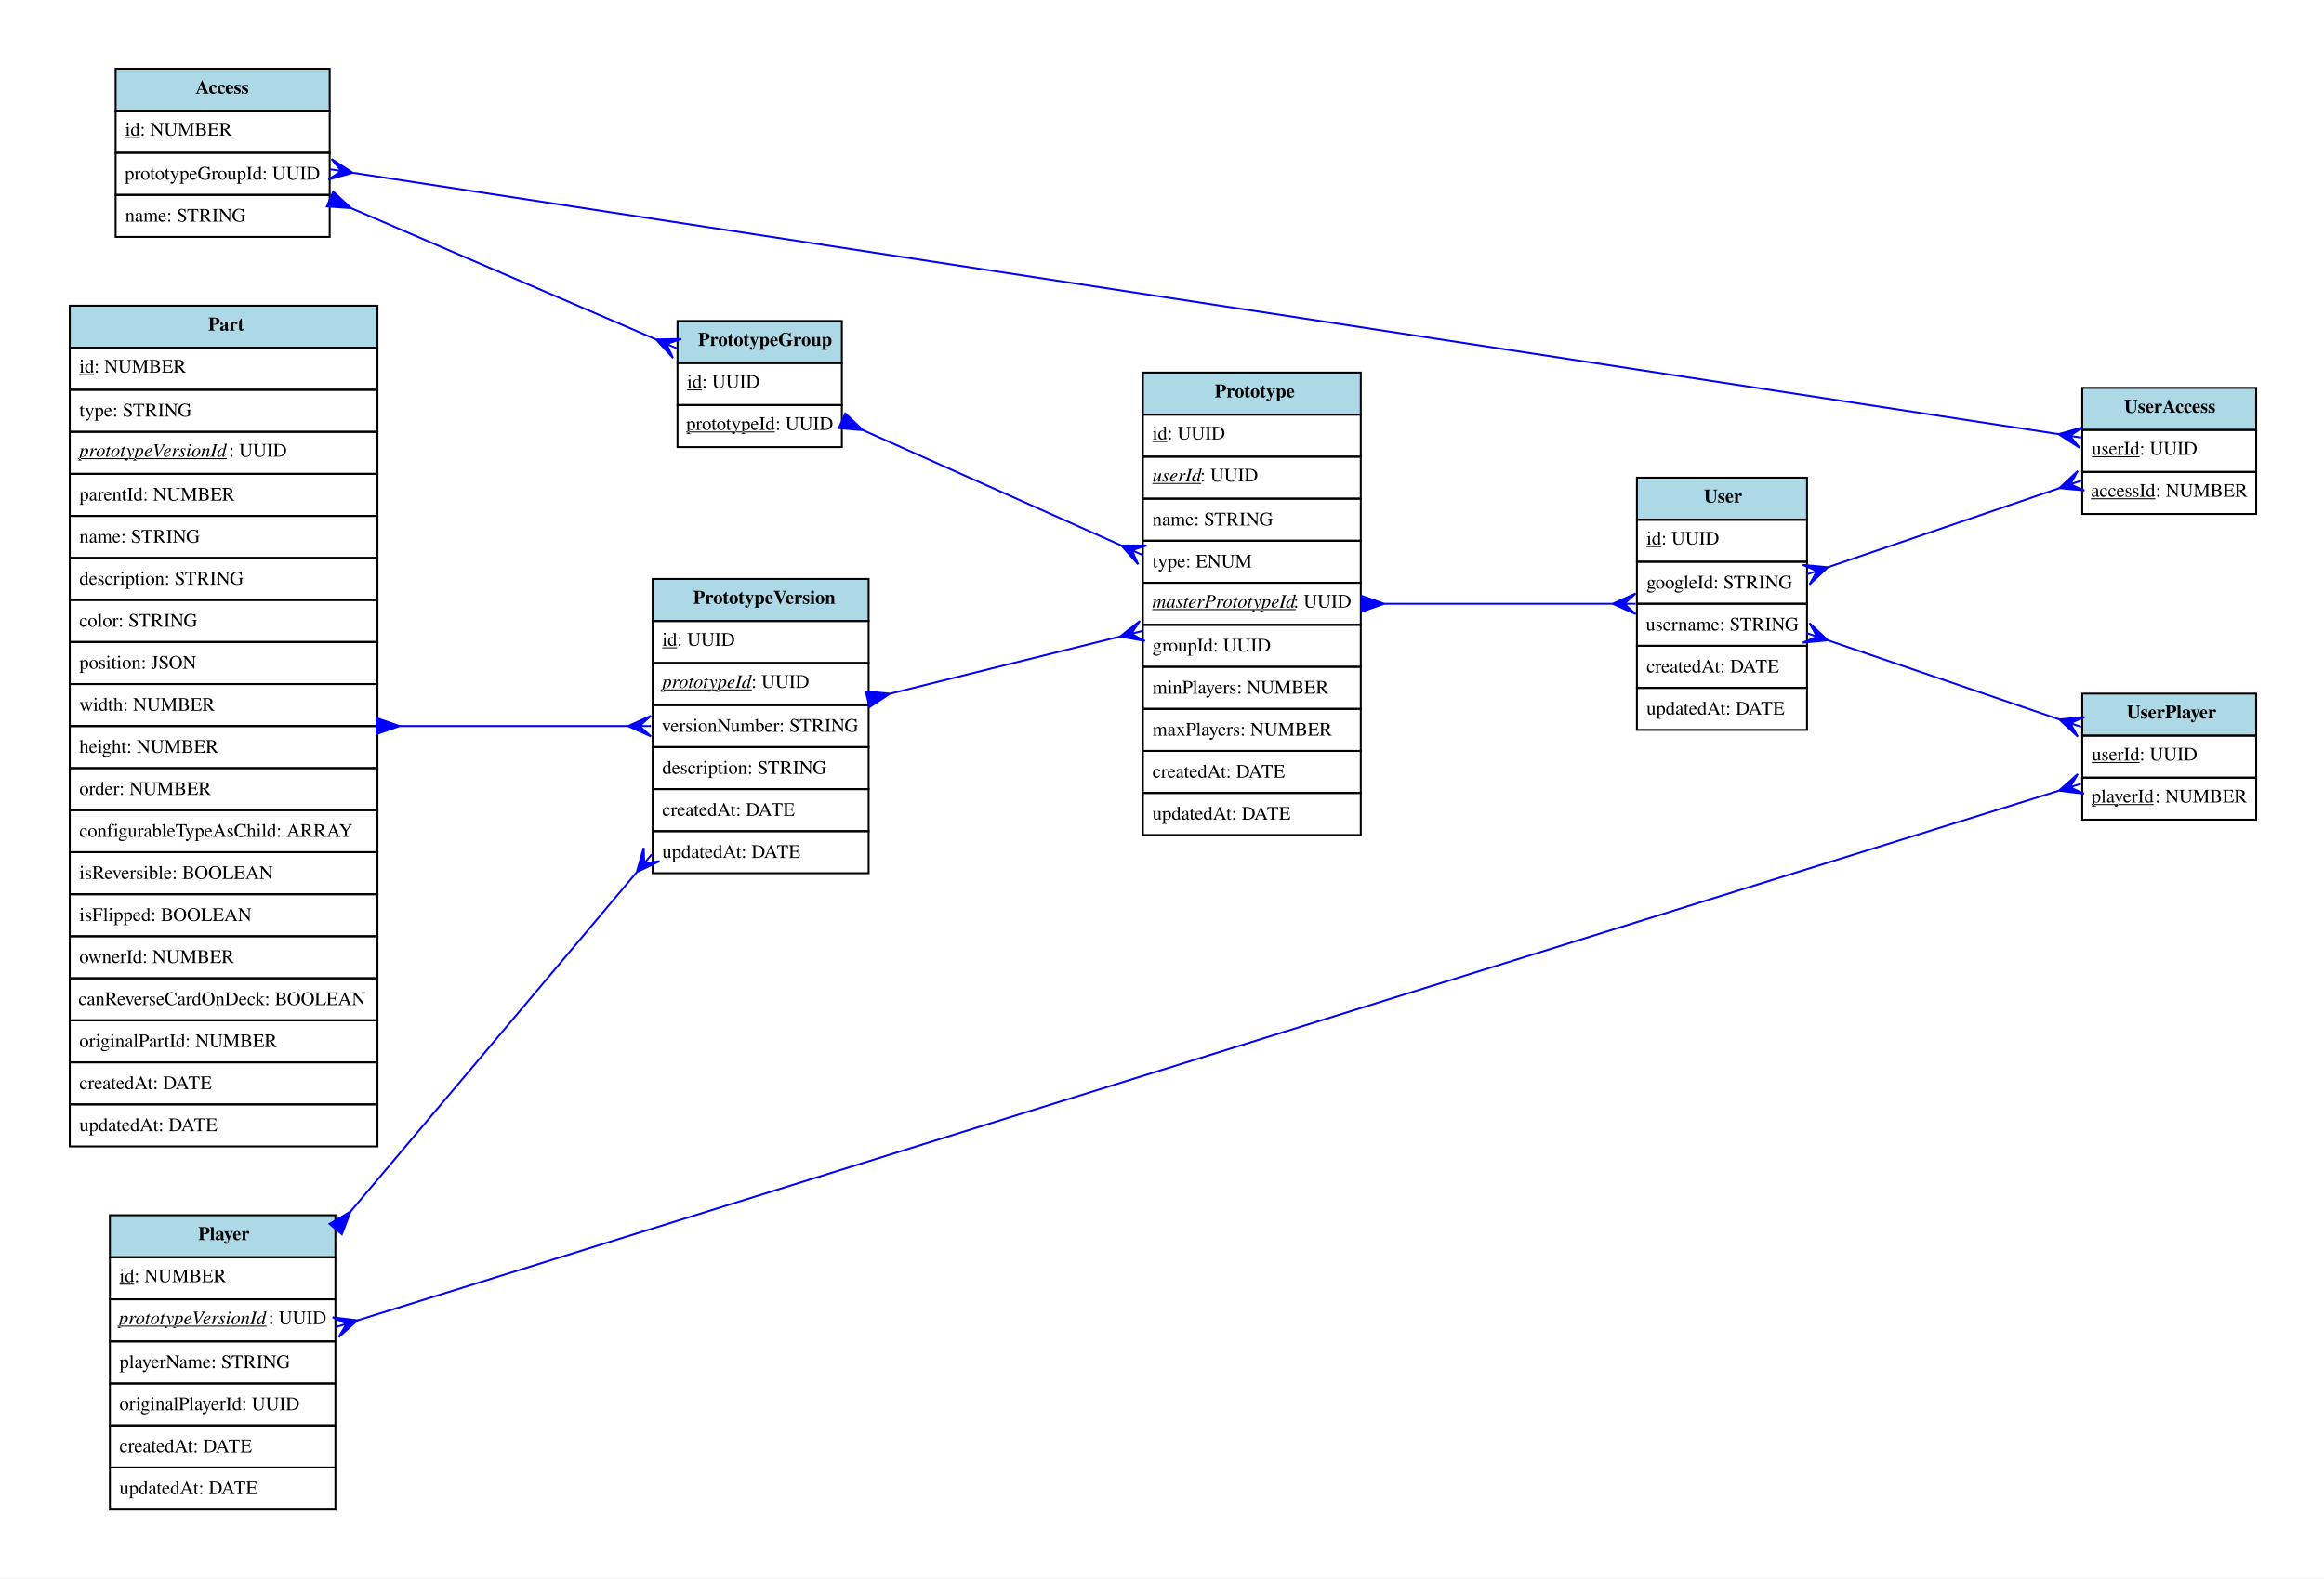
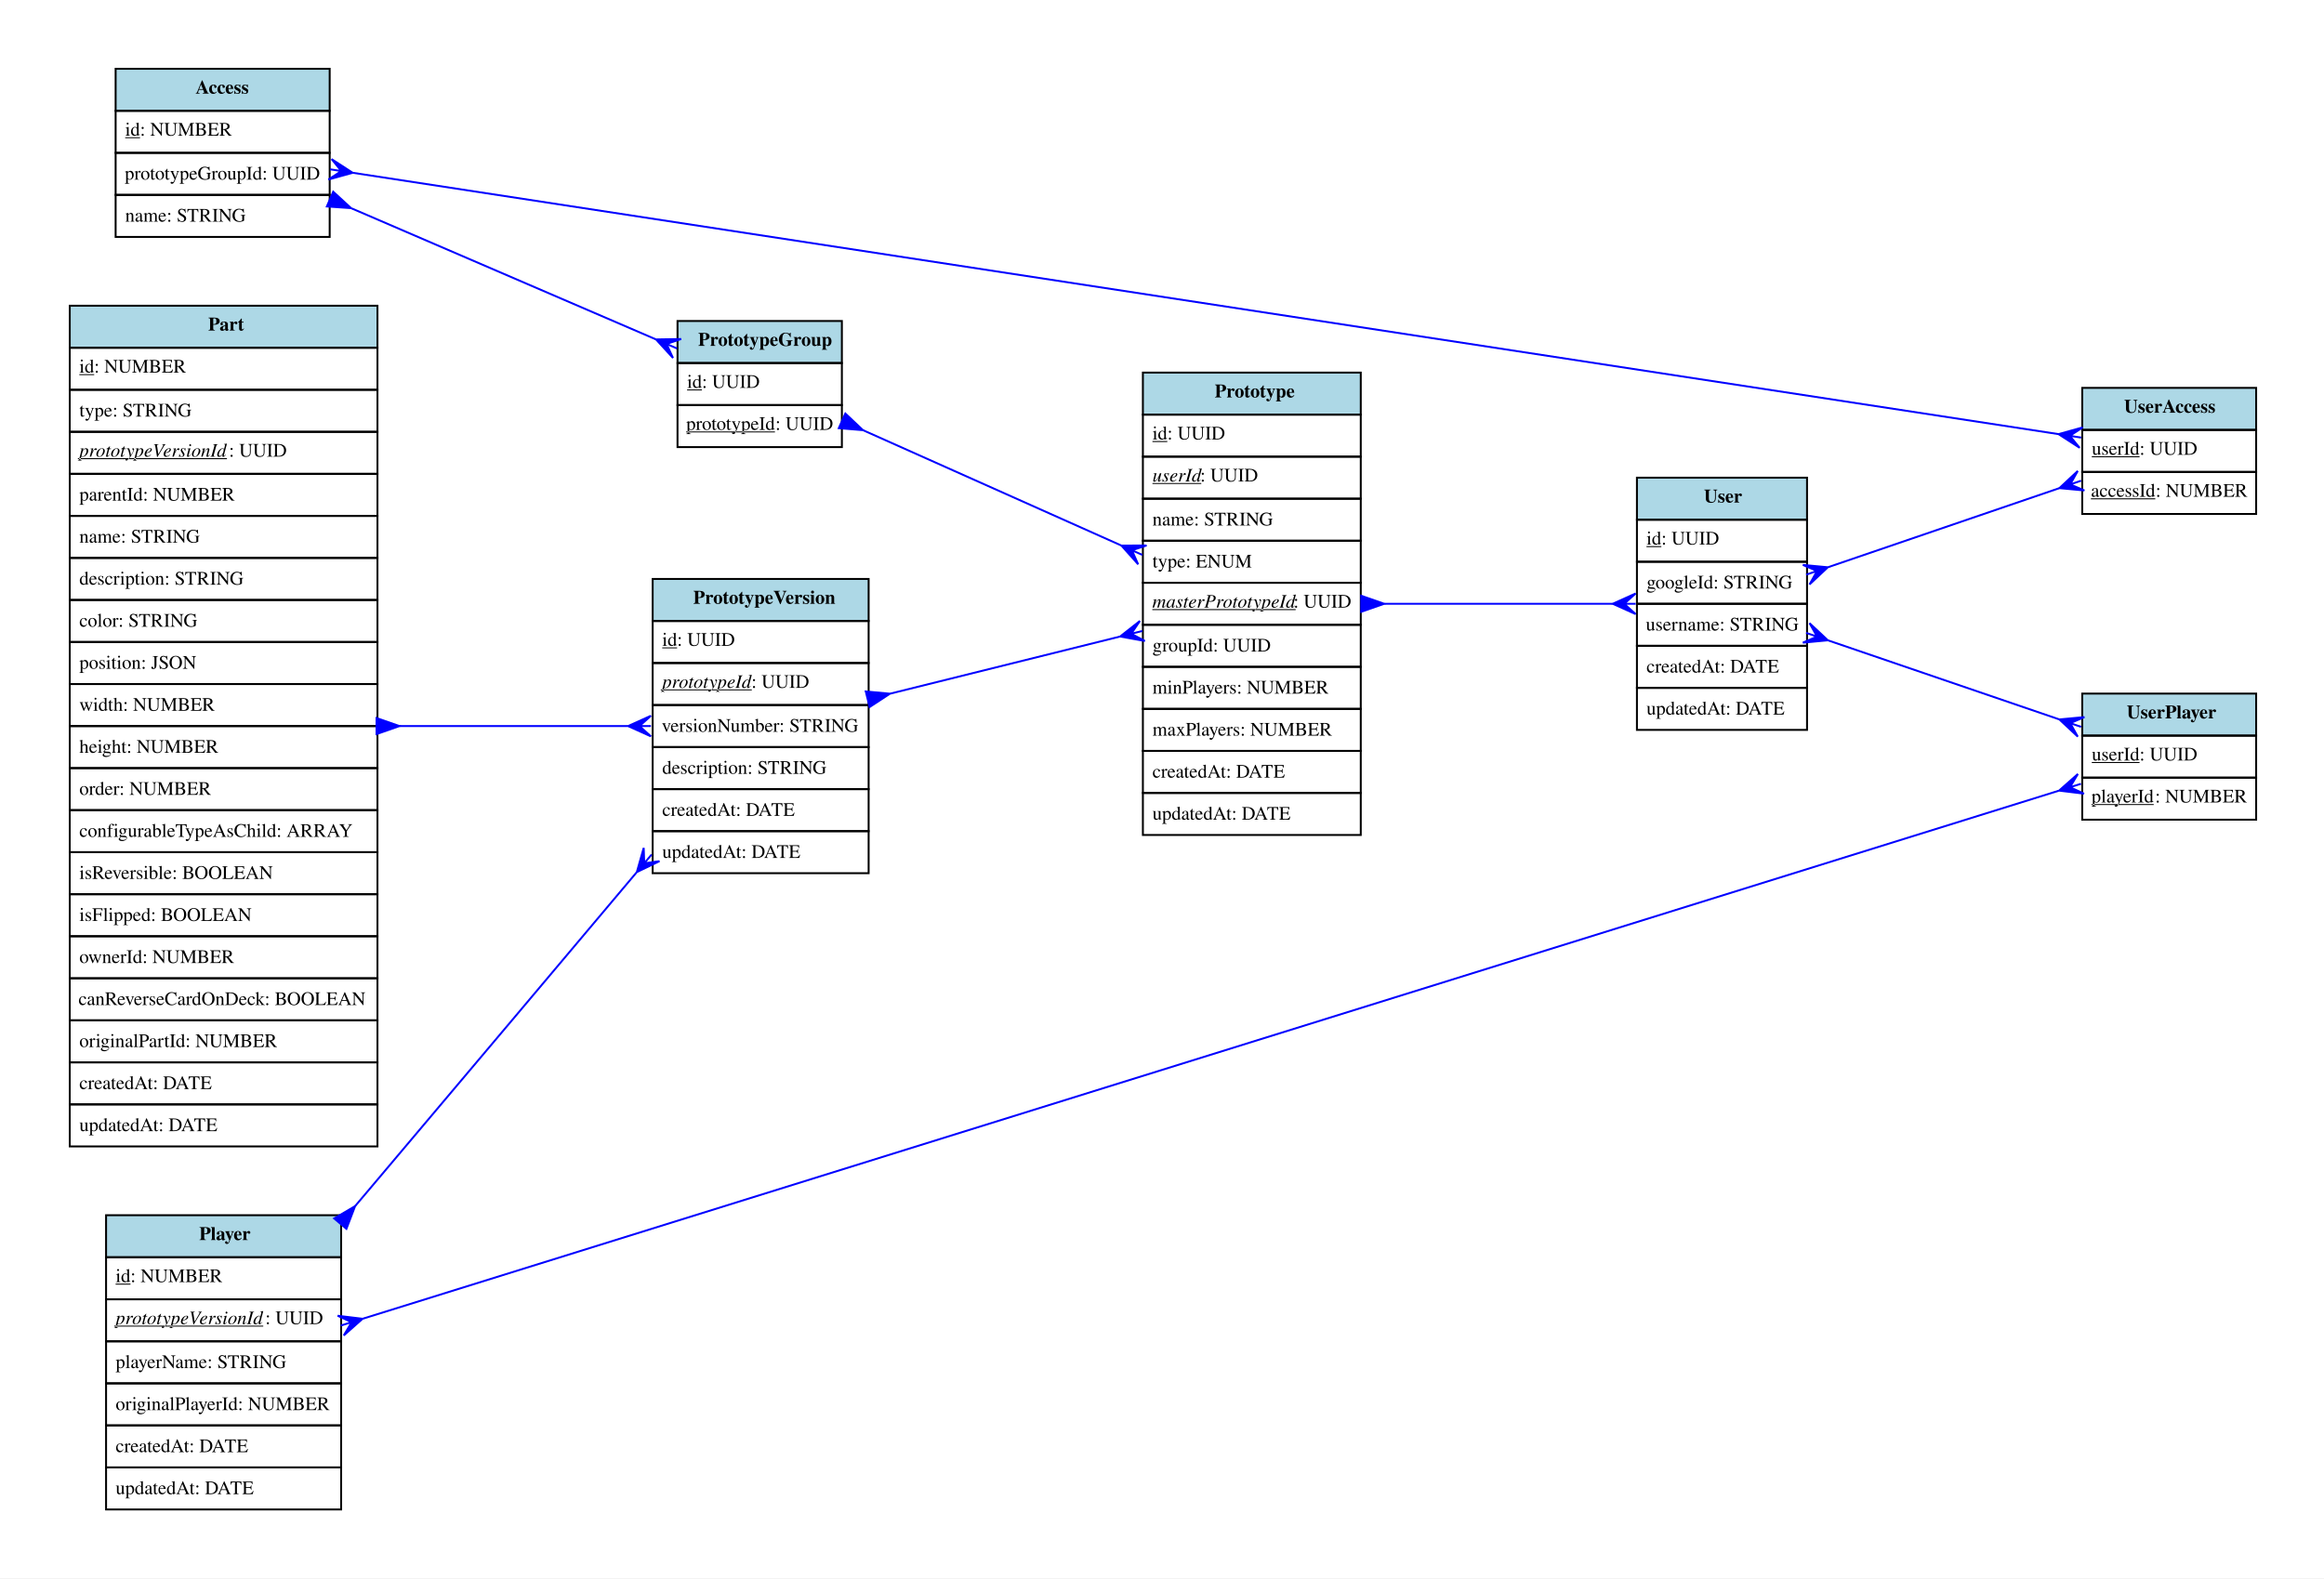
<svg xmlns="http://www.w3.org/2000/svg" width="1216pt" height="826pt" viewBox="0.00 0.00 1216.00 826.00">
  <g id="graph0" class="graph" transform="scale(1 1) rotate(0) translate(36 790)">
    <polygon fill="#ffffff" stroke="transparent" points="-36,36 -36,-790 1180,-790 1180,36 -36,36" />
    <g id="node1" class="node">
      <polygon fill="#add8e6" stroke="transparent" points="820.5,-518 820.5,-540 909.5,-540 909.5,-518 820.5,-518" />
      <polygon fill="none" stroke="#000000" points="820.5,-518 820.5,-540 909.5,-540 909.5,-518 820.5,-518" />
      <text text-anchor="start" x="855.562" y="-527" font-family="Times,serif" font-weight="bold" font-size="10.00" fill="#000000">User</text>
      <polygon fill="none" stroke="#000000" points="820.5,-496 820.5,-518 909.5,-518 909.5,-496 820.5,-496" />
      <text text-anchor="start" x="825.5" y="-505" font-family="Times,serif" text-decoration="underline" font-size="10.00" fill="#000000">id</text>
      <text text-anchor="start" x="833.279" y="-505" font-family="Times,serif" font-size="10.00" fill="#000000">: UUID</text>
      <polygon fill="none" stroke="#000000" points="820.5,-474 820.5,-496 909.5,-496 909.5,-474 820.5,-474" />
      <text text-anchor="start" x="825.5" y="-482" font-family="Times,serif" font-size="10.00" fill="#000000">googleId: STRING</text>
      <polygon fill="none" stroke="#000000" points="820.5,-452 820.5,-474 909.5,-474 909.5,-452 820.5,-452" />
      <text text-anchor="start" x="825.152" y="-460" font-family="Times,serif" font-size="10.00" fill="#000000">username: STRING</text>
      <polygon fill="none" stroke="#000000" points="820.5,-430 820.5,-452 909.5,-452 909.5,-430 820.5,-430" />
      <text text-anchor="start" x="825.5" y="-438" font-family="Times,serif" font-size="10.00" fill="#000000">createdAt: DATE</text>
      <polygon fill="none" stroke="#000000" points="820.5,-408 820.5,-430 909.5,-430 909.5,-408 820.5,-408" />
      <text text-anchor="start" x="825.5" y="-416" font-family="Times,serif" font-size="10.00" fill="#000000">updatedAt: DATE</text>
    </g>
    <g id="node8" class="node">
      <polygon fill="#add8e6" stroke="transparent" points="1053.5,-565 1053.5,-587 1144.5,-587 1144.5,-565 1053.5,-565" />
      <polygon fill="none" stroke="#000000" points="1053.5,-565 1053.5,-587 1144.5,-587 1144.5,-565 1053.5,-565" />
      <text text-anchor="start" x="1075.405" y="-574" font-family="Times,serif" font-weight="bold" font-size="10.00" fill="#000000">UserAccess</text>
      <polygon fill="none" stroke="#000000" points="1053.5,-543 1053.5,-565 1144.5,-565 1144.5,-543 1053.5,-543" />
      <text text-anchor="start" x="1058.5" y="-552" font-family="Times,serif" text-decoration="underline" font-size="10.00" fill="#000000">userId</text>
      <text text-anchor="start" x="1083.486" y="-552" font-family="Times,serif" font-size="10.00" fill="#000000">: UUID</text>
      <polygon fill="none" stroke="#000000" points="1053.5,-521 1053.5,-543 1144.5,-543 1144.5,-521 1053.5,-521" />
      <text text-anchor="start" x="1058.042" y="-530" font-family="Times,serif" text-decoration="underline" font-size="10.00" fill="#000000">accessId</text>
      <text text-anchor="start" x="1091.905" y="-530" font-family="Times,serif" font-size="10.00" fill="#000000">: NUMBER</text>
    </g>
    <g id="edge1" class="edge">
      <path fill="none" stroke="#0000ff" d="M920.631,-493.19C957.161,-505.679 1004.663,-521.919 1041.387,-534.474" />
      <polygon fill="#0000ff" stroke="#0000ff" points="920.419,-493.118 910.811,-484.126 914.742,-491.177 909.064,-489.236 909.064,-489.236 909.064,-489.236 914.742,-491.177 907.317,-494.345 920.419,-493.118 920.419,-493.118" />
      <polygon fill="#0000ff" stroke="#0000ff" points="1041.549,-534.53 1051.157,-543.521 1047.227,-536.471 1052.904,-538.412 1052.904,-538.412 1052.904,-538.412 1047.227,-536.471 1054.651,-533.302 1041.549,-534.53 1041.549,-534.53" />
    </g>
    <g id="node9" class="node">
      <polygon fill="#add8e6" stroke="transparent" points="1053.5,-405 1053.5,-427 1144.5,-427 1144.5,-405 1053.5,-405" />
      <polygon fill="none" stroke="#000000" points="1053.5,-405 1053.5,-427 1144.5,-427 1144.5,-405 1053.5,-405" />
      <text text-anchor="start" x="1076.79" y="-414" font-family="Times,serif" font-weight="bold" font-size="10.00" fill="#000000">UserPlayer</text>
      <polygon fill="none" stroke="#000000" points="1053.5,-383 1053.5,-405 1144.5,-405 1144.5,-383 1053.5,-383" />
      <text text-anchor="start" x="1058.5" y="-392" font-family="Times,serif" text-decoration="underline" font-size="10.00" fill="#000000">userId</text>
      <text text-anchor="start" x="1083.486" y="-392" font-family="Times,serif" font-size="10.00" fill="#000000">: UUID</text>
      <polygon fill="none" stroke="#000000" points="1053.5,-361 1053.5,-383 1144.5,-383 1144.5,-361 1053.5,-361" />
      <text text-anchor="start" x="1058.316" y="-370" font-family="Times,serif" text-decoration="underline" font-size="10.00" fill="#000000">playerId</text>
      <text text-anchor="start" x="1091.631" y="-370" font-family="Times,serif" font-size="10.00" fill="#000000">: NUMBER</text>
    </g>
    <g id="edge2" class="edge">
      <path fill="none" stroke="#0000ff" d="M920.631,-454.81C957.161,-442.321 1004.663,-426.081 1041.387,-413.526" />
      <polygon fill="#0000ff" stroke="#0000ff" points="920.419,-454.882 907.317,-453.655 914.742,-456.823 909.064,-458.764 909.064,-458.764 909.064,-458.764 914.742,-456.823 910.811,-463.874 920.419,-454.882 920.419,-454.882" />
      <polygon fill="#0000ff" stroke="#0000ff" points="1041.549,-413.47 1054.651,-414.698 1047.227,-411.529 1052.904,-409.588 1052.904,-409.588 1052.904,-409.588 1047.227,-411.529 1051.157,-404.479 1041.549,-413.47 1041.549,-413.47" />
    </g>
    <g id="node2" class="node">
      <polygon fill="#add8e6" stroke="transparent" points="562,-573 562,-595 676,-595 676,-573 562,-573" />
      <polygon fill="none" stroke="#000000" points="562,-573 562,-595 676,-595 676,-573 562,-573" />
      <text text-anchor="start" x="599.558" y="-582" font-family="Times,serif" font-weight="bold" font-size="10.00" fill="#000000">Prototype</text>
      <polygon fill="none" stroke="#000000" points="562,-551 562,-573 676,-573 676,-551 562,-551" />
      <text text-anchor="start" x="567" y="-560" font-family="Times,serif" text-decoration="underline" font-size="10.00" fill="#000000">id</text>
      <text text-anchor="start" x="574.779" y="-560" font-family="Times,serif" font-size="10.00" fill="#000000">: UUID</text>
      <polygon fill="none" stroke="#000000" points="562,-529 562,-551 676,-551 676,-529 562,-529" />
      <text text-anchor="start" x="567" y="-538" font-family="Times,serif" font-style="italic" text-decoration="underline" font-size="10.00" fill="#000000">userId</text>
      <text text-anchor="start" x="591.986" y="-538" font-family="Times,serif" font-size="10.00" fill="#000000">: UUID</text>
      <polygon fill="none" stroke="#000000" points="562,-507 562,-529 676,-529 676,-507 562,-507" />
      <text text-anchor="start" x="567" y="-515" font-family="Times,serif" font-size="10.00" fill="#000000">name: STRING</text>
      <polygon fill="none" stroke="#000000" points="562,-485 562,-507 676,-507 676,-485 562,-485" />
      <text text-anchor="start" x="567" y="-493" font-family="Times,serif" font-size="10.00" fill="#000000">type: ENUM</text>
      <polygon fill="none" stroke="#000000" points="562,-463 562,-485 676,-485 676,-463 562,-463" />
      <text text-anchor="start" x="566.933" y="-472" font-family="Times,serif" font-style="italic" text-decoration="underline" font-size="10.00" fill="#000000">masterPrototypeId</text>
      <text text-anchor="start" x="640.802" y="-472" font-family="Times,serif" font-size="10.00" fill="#000000">: UUID</text>
      <polygon fill="none" stroke="#000000" points="562,-441 562,-463 676,-463 676,-441 562,-441" />
      <text text-anchor="start" x="567" y="-449" font-family="Times,serif" font-size="10.00" fill="#000000">groupId: UUID</text>
      <polygon fill="none" stroke="#000000" points="562,-419 562,-441 676,-441 676,-419 562,-419" />
      <text text-anchor="start" x="567" y="-427" font-family="Times,serif" font-size="10.00" fill="#000000">minPlayers: NUMBER</text>
      <polygon fill="none" stroke="#000000" points="562,-397 562,-419 676,-419 676,-397 562,-397" />
      <text text-anchor="start" x="567" y="-405" font-family="Times,serif" font-size="10.00" fill="#000000">maxPlayers: NUMBER</text>
      <polygon fill="none" stroke="#000000" points="562,-375 562,-397 676,-397 676,-375 562,-375" />
      <text text-anchor="start" x="567" y="-383" font-family="Times,serif" font-size="10.00" fill="#000000">createdAt: DATE</text>
      <polygon fill="none" stroke="#000000" points="562,-353 562,-375 676,-375 676,-353 562,-353" />
      <text text-anchor="start" x="567" y="-361" font-family="Times,serif" font-size="10.00" fill="#000000">updatedAt: DATE</text>
    </g>
    <g id="edge5" class="edge">
      <path fill="none" stroke="#0000ff" d="M688.405,-474C726.12,-474 772.177,-474 807.729,-474" />
      <polygon fill="#0000ff" stroke="#0000ff" points="676.249,-469.8 688.249,-474 676.249,-478.2 676.249,-469.8" />
      <polygon fill="#0000ff" stroke="#0000ff" points="807.834,-474 819.834,-479.4 813.834,-474 819.834,-474 819.834,-474 819.834,-474 813.834,-474 819.834,-468.6 807.834,-474 807.834,-474" />
    </g>
    <g id="node3" class="node">
      <polygon fill="#add8e6" stroke="transparent" points="318.5,-600 318.5,-622 404.5,-622 404.5,-600 318.5,-600" />
      <polygon fill="none" stroke="#000000" points="318.5,-600 318.5,-622 404.5,-622 404.5,-600 318.5,-600" />
      <text text-anchor="start" x="329.284" y="-609" font-family="Times,serif" font-weight="bold" font-size="10.00" fill="#000000">PrototypeGroup</text>
      <polygon fill="none" stroke="#000000" points="318.5,-578 318.5,-600 404.5,-600 404.5,-578 318.5,-578" />
      <text text-anchor="start" x="323.5" y="-587" font-family="Times,serif" text-decoration="underline" font-size="10.00" fill="#000000">id</text>
      <text text-anchor="start" x="331.279" y="-587" font-family="Times,serif" font-size="10.00" fill="#000000">: UUID</text>
      <polygon fill="none" stroke="#000000" points="318.5,-556 318.5,-578 404.5,-578 404.5,-556 318.5,-556" />
      <text text-anchor="start" x="323.04" y="-565" font-family="Times,serif" text-decoration="underline" font-size="10.00" fill="#000000">prototypeId</text>
      <text text-anchor="start" x="369.695" y="-565" font-family="Times,serif" font-size="10.00" fill="#000000">: UUID</text>
    </g>
    <g id="edge6" class="edge">
      <path fill="none" stroke="#0000ff" d="M415.655,-564.814C454.968,-547.257 508.446,-523.374 550.693,-504.506" />
      <polygon fill="#0000ff" stroke="#0000ff" points="402.887,-565.917 415.557,-564.858 406.312,-573.587 402.887,-565.917" />
      <polygon fill="#0000ff" stroke="#0000ff" points="550.774,-504.47 563.933,-504.507 556.253,-502.023 561.731,-499.576 561.731,-499.576 561.731,-499.576 556.253,-502.023 559.529,-494.646 550.774,-504.47 550.774,-504.47" />
    </g>
    <g id="node4" class="node">
      <polygon fill="#add8e6" stroke="transparent" points="24.5,-732 24.5,-754 136.5,-754 136.5,-732 24.5,-732" />
      <polygon fill="none" stroke="#000000" points="24.5,-732 24.5,-754 136.5,-754 136.5,-732 24.5,-732" />
      <text text-anchor="start" x="66.343" y="-741" font-family="Times,serif" font-weight="bold" font-size="10.00" fill="#000000">Access</text>
      <polygon fill="none" stroke="#000000" points="24.5,-710 24.5,-732 136.5,-732 136.5,-710 24.5,-710" />
      <text text-anchor="start" x="29.5" y="-719" font-family="Times,serif" text-decoration="underline" font-size="10.00" fill="#000000">id</text>
      <text text-anchor="start" x="37.279" y="-719" font-family="Times,serif" font-size="10.00" fill="#000000">: NUMBER</text>
      <polygon fill="none" stroke="#000000" points="24.5,-688 24.5,-710 136.5,-710 136.5,-688 24.5,-688" />
      <text text-anchor="start" x="29.266" y="-696" font-family="Times,serif" font-size="10.00" fill="#000000">prototypeGroupId: UUID</text>
      <polygon fill="none" stroke="#000000" points="24.5,-666 24.5,-688 136.5,-688 136.5,-666 24.5,-666" />
      <text text-anchor="start" x="29.5" y="-674" font-family="Times,serif" font-size="10.00" fill="#000000">name: STRING</text>
    </g>
    <g id="edge7" class="edge">
      <path fill="none" stroke="#0000ff" d="M148.004,-680.932C196.76,-659.938 261.752,-631.952 307.171,-612.394" />
      <polygon fill="#0000ff" stroke="#0000ff" points="135.028,-681.947 147.711,-681.059 138.35,-689.662 135.028,-681.947" />
      <polygon fill="#0000ff" stroke="#0000ff" points="307.253,-612.359 320.41,-612.573 312.764,-609.986 318.274,-607.613 318.274,-607.613 318.274,-607.613 312.764,-609.986 316.139,-602.654 307.253,-612.359 307.253,-612.359" />
    </g>
    <g id="edge3" class="edge">
      <path fill="none" stroke="#0000ff" d="M148.628,-699.56C337.5,-670.617 865.392,-589.722 1040.923,-562.823" />
      <polygon fill="#0000ff" stroke="#0000ff" points="148.544,-699.573 135.864,-696.053 142.613,-700.482 136.682,-701.391 136.682,-701.391 136.682,-701.391 142.613,-700.482 137.5,-706.728 148.544,-699.573 148.544,-699.573" />
      <polygon fill="#0000ff" stroke="#0000ff" points="1041.081,-562.799 1053.761,-566.319 1047.012,-561.89 1052.943,-560.981 1052.943,-560.981 1052.943,-560.981 1047.012,-561.89 1052.125,-555.644 1041.081,-562.799 1041.081,-562.799" />
    </g>
    <g id="node5" class="node">
      <polygon fill="#add8e6" stroke="transparent" points="305.5,-465 305.5,-487 418.5,-487 418.5,-465 305.5,-465" />
      <polygon fill="none" stroke="#000000" points="305.5,-465 305.5,-487 418.5,-487 418.5,-465 305.5,-465" />
      <text text-anchor="start" x="326.73" y="-474" font-family="Times,serif" font-weight="bold" font-size="10.00" fill="#000000">PrototypeVersion</text>
      <polygon fill="none" stroke="#000000" points="305.5,-443 305.5,-465 418.5,-465 418.5,-443 305.5,-443" />
      <text text-anchor="start" x="310.5" y="-452" font-family="Times,serif" text-decoration="underline" font-size="10.00" fill="#000000">id</text>
      <text text-anchor="start" x="318.279" y="-452" font-family="Times,serif" font-size="10.00" fill="#000000">: UUID</text>
      <polygon fill="none" stroke="#000000" points="305.5,-421 305.5,-443 418.5,-443 418.5,-421 305.5,-421" />
      <text text-anchor="start" x="310.5" y="-430" font-family="Times,serif" font-style="italic" text-decoration="underline" font-size="10.00" fill="#000000">prototypeId</text>
      <text text-anchor="start" x="357.155" y="-430" font-family="Times,serif" font-size="10.00" fill="#000000">: UUID</text>
      <polygon fill="none" stroke="#000000" points="305.5,-399 305.5,-421 418.5,-421 418.5,-399 305.5,-399" />
      <text text-anchor="start" x="310.207" y="-407" font-family="Times,serif" font-size="10.00" fill="#000000">versionNumber: STRING</text>
      <polygon fill="none" stroke="#000000" points="305.5,-377 305.5,-399 418.5,-399 418.5,-377 305.5,-377" />
      <text text-anchor="start" x="310.5" y="-385" font-family="Times,serif" font-size="10.00" fill="#000000">description: STRING</text>
      <polygon fill="none" stroke="#000000" points="305.5,-355 305.5,-377 418.5,-377 418.5,-355 305.5,-355" />
      <text text-anchor="start" x="310.5" y="-363" font-family="Times,serif" font-size="10.00" fill="#000000">createdAt: DATE</text>
      <polygon fill="none" stroke="#000000" points="305.5,-333 305.5,-355 418.5,-355 418.5,-333 305.5,-333" />
      <text text-anchor="start" x="310.5" y="-341" font-family="Times,serif" font-size="10.00" fill="#000000">updatedAt: DATE</text>
    </g>
    <g id="edge8" class="edge">
      <path fill="none" stroke="#0000ff" d="M429.857,-426.99C466.974,-436.215 512.749,-447.592 549.97,-456.843" />
      <polygon fill="#0000ff" stroke="#0000ff" points="419.023,-419.969 429.655,-426.94 416.996,-428.121 419.023,-419.969" />
      <polygon fill="#0000ff" stroke="#0000ff" points="550.087,-456.872 560.43,-465.007 555.91,-458.319 561.732,-459.767 561.732,-459.767 561.732,-459.767 555.91,-458.319 563.035,-454.526 550.087,-456.872 550.087,-456.872" />
    </g>
    <g id="node6" class="node">
      <polygon fill="#add8e6" stroke="transparent" points=".5,-608 .5,-630 161.5,-630 161.5,-608 .5,-608" />
      <polygon fill="none" stroke="#000000" points=".5,-608 .5,-630 161.5,-630 161.5,-608 .5,-608" />
      <text text-anchor="start" x="72.947" y="-617" font-family="Times,serif" font-weight="bold" font-size="10.00" fill="#000000">Part</text>
      <polygon fill="none" stroke="#000000" points=".5,-586 .5,-608 161.5,-608 161.5,-586 .5,-586" />
      <text text-anchor="start" x="5.5" y="-595" font-family="Times,serif" text-decoration="underline" font-size="10.00" fill="#000000">id</text>
      <text text-anchor="start" x="13.279" y="-595" font-family="Times,serif" font-size="10.00" fill="#000000">: NUMBER</text>
      <polygon fill="none" stroke="#000000" points=".5,-564 .5,-586 161.5,-586 161.5,-564 .5,-564" />
      <text text-anchor="start" x="5.5" y="-572" font-family="Times,serif" font-size="10.00" fill="#000000">type: STRING</text>
      <polygon fill="none" stroke="#000000" points=".5,-542 .5,-564 161.5,-564 161.5,-542 .5,-542" />
      <text text-anchor="start" x="5.5" y="-551" font-family="Times,serif" font-style="italic" text-decoration="underline" font-size="10.00" fill="#000000">prototypeVersionId</text>
      <text text-anchor="start" x="83.81" y="-551" font-family="Times,serif" font-size="10.00" fill="#000000">: UUID</text>
      <polygon fill="none" stroke="#000000" points=".5,-520 .5,-542 161.5,-542 161.5,-520 .5,-520" />
      <text text-anchor="start" x="5.5" y="-528" font-family="Times,serif" font-size="10.00" fill="#000000">parentId: NUMBER</text>
      <polygon fill="none" stroke="#000000" points=".5,-498 .5,-520 161.5,-520 161.5,-498 .5,-498" />
      <text text-anchor="start" x="5.5" y="-506" font-family="Times,serif" font-size="10.00" fill="#000000">name: STRING</text>
      <polygon fill="none" stroke="#000000" points=".5,-476 .5,-498 161.5,-498 161.5,-476 .5,-476" />
      <text text-anchor="start" x="5.5" y="-484" font-family="Times,serif" font-size="10.00" fill="#000000">description: STRING</text>
      <polygon fill="none" stroke="#000000" points=".5,-454 .5,-476 161.5,-476 161.5,-454 .5,-454" />
      <text text-anchor="start" x="5.5" y="-462" font-family="Times,serif" font-size="10.00" fill="#000000">color: STRING</text>
      <polygon fill="none" stroke="#000000" points=".5,-432 .5,-454 161.5,-454 161.5,-432 .5,-432" />
      <text text-anchor="start" x="5.5" y="-440" font-family="Times,serif" font-size="10.00" fill="#000000">position: JSON</text>
      <polygon fill="none" stroke="#000000" points=".5,-410 .5,-432 161.5,-432 161.5,-410 .5,-410" />
      <text text-anchor="start" x="5.5" y="-418" font-family="Times,serif" font-size="10.00" fill="#000000">width: NUMBER</text>
      <polygon fill="none" stroke="#000000" points=".5,-388 .5,-410 161.5,-410 161.5,-388 .5,-388" />
      <text text-anchor="start" x="5.5" y="-396" font-family="Times,serif" font-size="10.00" fill="#000000">height: NUMBER</text>
      <polygon fill="none" stroke="#000000" points=".5,-366 .5,-388 161.5,-388 161.5,-366 .5,-366" />
      <text text-anchor="start" x="5.5" y="-374" font-family="Times,serif" font-size="10.00" fill="#000000">order: NUMBER</text>
      <polygon fill="none" stroke="#000000" points=".5,-344 .5,-366 161.5,-366 161.5,-344 .5,-344" />
      <text text-anchor="start" x="5.5" y="-352" font-family="Times,serif" font-size="10.00" fill="#000000">configurableTypeAsChild: ARRAY</text>
      <polygon fill="none" stroke="#000000" points=".5,-322 .5,-344 161.5,-344 161.5,-322 .5,-322" />
      <text text-anchor="start" x="5.5" y="-330" font-family="Times,serif" font-size="10.00" fill="#000000">isReversible: BOOLEAN</text>
      <polygon fill="none" stroke="#000000" points=".5,-300 .5,-322 161.5,-322 161.5,-300 .5,-300" />
      <text text-anchor="start" x="5.5" y="-308" font-family="Times,serif" font-size="10.00" fill="#000000">isFlipped: BOOLEAN</text>
      <polygon fill="none" stroke="#000000" points=".5,-278 .5,-300 161.5,-300 161.5,-278 .5,-278" />
      <text text-anchor="start" x="5.5" y="-286" font-family="Times,serif" font-size="10.00" fill="#000000">ownerId: NUMBER</text>
      <polygon fill="none" stroke="#000000" points=".5,-256 .5,-278 161.5,-278 161.5,-256 .5,-256" />
      <text text-anchor="start" x="5.061" y="-264" font-family="Times,serif" font-size="10.00" fill="#000000">canReverseCardOnDeck: BOOLEAN</text>
      <polygon fill="none" stroke="#000000" points=".5,-234 .5,-256 161.5,-256 161.5,-234 .5,-234" />
      <text text-anchor="start" x="5.5" y="-242" font-family="Times,serif" font-size="10.00" fill="#000000">originalPartId: NUMBER</text>
      <polygon fill="none" stroke="#000000" points=".5,-212 .5,-234 161.5,-234 161.5,-212 .5,-212" />
      <text text-anchor="start" x="5.5" y="-220" font-family="Times,serif" font-size="10.00" fill="#000000">createdAt: DATE</text>
      <polygon fill="none" stroke="#000000" points=".5,-190 .5,-212 161.5,-212 161.5,-190 .5,-190" />
      <text text-anchor="start" x="5.5" y="-198" font-family="Times,serif" font-size="10.00" fill="#000000">updatedAt: DATE</text>
    </g>
    <g id="edge9" class="edge">
      <path fill="none" stroke="#0000ff" d="M173.073,-410C211.922,-410 256.327,-410 292.268,-410" />
      <polygon fill="#0000ff" stroke="#0000ff" points="161.023,-405.8 173.023,-410 161.023,-414.2 161.023,-405.8" />
      <polygon fill="#0000ff" stroke="#0000ff" points="292.605,-410 304.605,-415.4 298.605,-410 304.605,-410 304.605,-410 304.605,-410 298.605,-410 304.605,-404.6 292.605,-410 292.605,-410" />
    </g>
    <g id="node7" class="node">
-       <polygon fill="#add8e6" stroke="transparent" points="21.5,-132 21.5,-154 139.5,-154 139.5,-132 21.5,-132" />
-       <polygon fill="none" stroke="#000000" points="21.5,-132 21.5,-154 139.5,-154 139.5,-132 21.5,-132" />
-       <text text-anchor="start" x="67.728" y="-141" font-family="Times,serif" font-weight="bold" font-size="10.00" fill="#000000">Player</text>
-       <polygon fill="none" stroke="#000000" points="21.5,-110 21.5,-132 139.5,-132 139.5,-110 21.5,-110" />
-       <text text-anchor="start" x="26.5" y="-119" font-family="Times,serif" text-decoration="underline" font-size="10.00" fill="#000000">id</text>
-       <text text-anchor="start" x="34.279" y="-119" font-family="Times,serif" font-size="10.00" fill="#000000">: NUMBER</text>
-       <polygon fill="none" stroke="#000000" points="21.5,-88 21.5,-110 139.5,-110 139.5,-88 21.5,-88" />
-       <text text-anchor="start" x="26.212" y="-97" font-family="Times,serif" font-style="italic" text-decoration="underline" font-size="10.00" fill="#000000">prototypeVersionId</text>
-       <text text-anchor="start" x="104.522" y="-97" font-family="Times,serif" font-size="10.00" fill="#000000">: UUID</text>
-       <polygon fill="none" stroke="#000000" points="21.5,-66 21.5,-88 139.5,-88 139.5,-66 21.5,-66" />
-       <text text-anchor="start" x="26.5" y="-74" font-family="Times,serif" font-size="10.00" fill="#000000">playerName: STRING</text>
-       <polygon fill="none" stroke="#000000" points="21.5,-44 21.5,-66 139.5,-66 139.5,-44 21.5,-44" />
-       <text text-anchor="start" x="26.5" y="-52" font-family="Times,serif" font-size="10.00" fill="#000000">originalPlayerId: UUID</text>
-       <polygon fill="none" stroke="#000000" points="21.5,-22 21.5,-44 139.5,-44 139.5,-22 21.5,-22" />
-       <text text-anchor="start" x="26.5" y="-30" font-family="Times,serif" font-size="10.00" fill="#000000">createdAt: DATE</text>
-       <polygon fill="none" stroke="#000000" points="21.5,0 21.5,-22 139.5,-22 139.5,0 21.5,0" />
-       <text text-anchor="start" x="26.5" y="-8" font-family="Times,serif" font-size="10.00" fill="#000000">updatedAt: DATE</text>
+       <polygon fill="#add8e6" stroke="transparent" points="19.5,-132 19.5,-154 142.5,-154 142.5,-132 19.5,-132" />
+       <polygon fill="none" stroke="#000000" points="19.5,-132 19.5,-154 142.5,-154 142.5,-132 19.5,-132" />
+       <text text-anchor="start" x="68.228" y="-141" font-family="Times,serif" font-weight="bold" font-size="10.00" fill="#000000">Player</text>
+       <polygon fill="none" stroke="#000000" points="19.5,-110 19.5,-132 142.5,-132 142.5,-110 19.5,-110" />
+       <text text-anchor="start" x="24.5" y="-119" font-family="Times,serif" text-decoration="underline" font-size="10.00" fill="#000000">id</text>
+       <text text-anchor="start" x="32.279" y="-119" font-family="Times,serif" font-size="10.00" fill="#000000">: NUMBER</text>
+       <polygon fill="none" stroke="#000000" points="19.5,-88 19.5,-110 142.5,-110 142.5,-88 19.5,-88" />
+       <text text-anchor="start" x="24.5" y="-97" font-family="Times,serif" font-style="italic" text-decoration="underline" font-size="10.00" fill="#000000">prototypeVersionId</text>
+       <text text-anchor="start" x="102.81" y="-97" font-family="Times,serif" font-size="10.00" fill="#000000">: UUID</text>
+       <polygon fill="none" stroke="#000000" points="19.5,-66 19.5,-88 142.5,-88 142.5,-66 19.5,-66" />
+       <text text-anchor="start" x="24.5" y="-74" font-family="Times,serif" font-size="10.00" fill="#000000">playerName: STRING</text>
+       <polygon fill="none" stroke="#000000" points="19.5,-44 19.5,-66 142.5,-66 142.5,-44 19.5,-44" />
+       <text text-anchor="start" x="24.484" y="-52" font-family="Times,serif" font-size="10.00" fill="#000000">originalPlayerId: NUMBER</text>
+       <polygon fill="none" stroke="#000000" points="19.5,-22 19.5,-44 142.5,-44 142.5,-22 19.5,-22" />
+       <text text-anchor="start" x="24.5" y="-30" font-family="Times,serif" font-size="10.00" fill="#000000">createdAt: DATE</text>
+       <polygon fill="none" stroke="#000000" points="19.5,0 19.5,-22 142.5,-22 142.5,0 19.5,0" />
+       <text text-anchor="start" x="24.5" y="-8" font-family="Times,serif" font-size="10.00" fill="#000000">updatedAt: DATE</text>
    </g>
    <g id="edge10" class="edge">
-       <path fill="none" stroke="#0000ff" d="M147.412,-155.929C152.012,-161.367 156.576,-166.763 161,-172 206.506,-225.86 257.724,-286.66 297.002,-333.325" />
-       <polygon fill="#0000ff" stroke="#0000ff" points="142.86,-144.049 147.406,-155.922 136.448,-149.476 142.86,-144.049" />
+       <path fill="none" stroke="#0000ff" d="M149.839,-158.798C153.616,-163.263 157.355,-167.686 161,-172 206.506,-225.86 257.724,-286.66 297.002,-333.325" />
+       <polygon fill="#0000ff" stroke="#0000ff" points="145.26,-146.884 149.805,-158.758 138.847,-152.31 145.26,-146.884" />
      <polygon fill="#0000ff" stroke="#0000ff" points="297.217,-333.581 300.813,-346.239 301.081,-338.171 304.944,-342.762 304.944,-342.762 304.944,-342.762 301.081,-338.171 309.076,-339.285 297.217,-333.581 297.217,-333.581" />
    </g>
    <g id="edge4" class="edge">
-       <path fill="none" stroke="#0000ff" d="M151.174,-99.008C342.248,-158.507 866.438,-321.737 1041.054,-376.112" />
-       <polygon fill="#0000ff" stroke="#0000ff" points="151.089,-98.981 141.238,-90.258 145.361,-97.197 139.632,-95.413 139.632,-95.413 139.632,-95.413 145.361,-97.197 138.027,-100.569 151.089,-98.981 151.089,-98.981" />
-       <polygon fill="#0000ff" stroke="#0000ff" points="1041.314,-376.192 1051.166,-384.916 1047.043,-377.976 1052.771,-379.76 1052.771,-379.76 1052.771,-379.76 1047.043,-377.976 1054.377,-374.604 1041.314,-376.192 1041.314,-376.192" />
+       <path fill="none" stroke="#0000ff" d="M153.963,-99.876C347.346,-160.095 867.539,-322.08 1041.184,-376.152" />
+       <polygon fill="#0000ff" stroke="#0000ff" points="153.725,-99.802 143.873,-91.078 147.996,-98.018 142.268,-96.234 142.268,-96.234 142.268,-96.234 147.996,-98.018 140.662,-101.39 153.725,-99.802 153.725,-99.802" />
+       <polygon fill="#0000ff" stroke="#0000ff" points="1041.38,-376.213 1051.232,-384.937 1047.109,-377.997 1052.838,-379.781 1052.838,-379.781 1052.838,-379.781 1047.109,-377.997 1054.443,-374.625 1041.38,-376.213 1041.38,-376.213" />
    </g>
  </g>
</svg>
